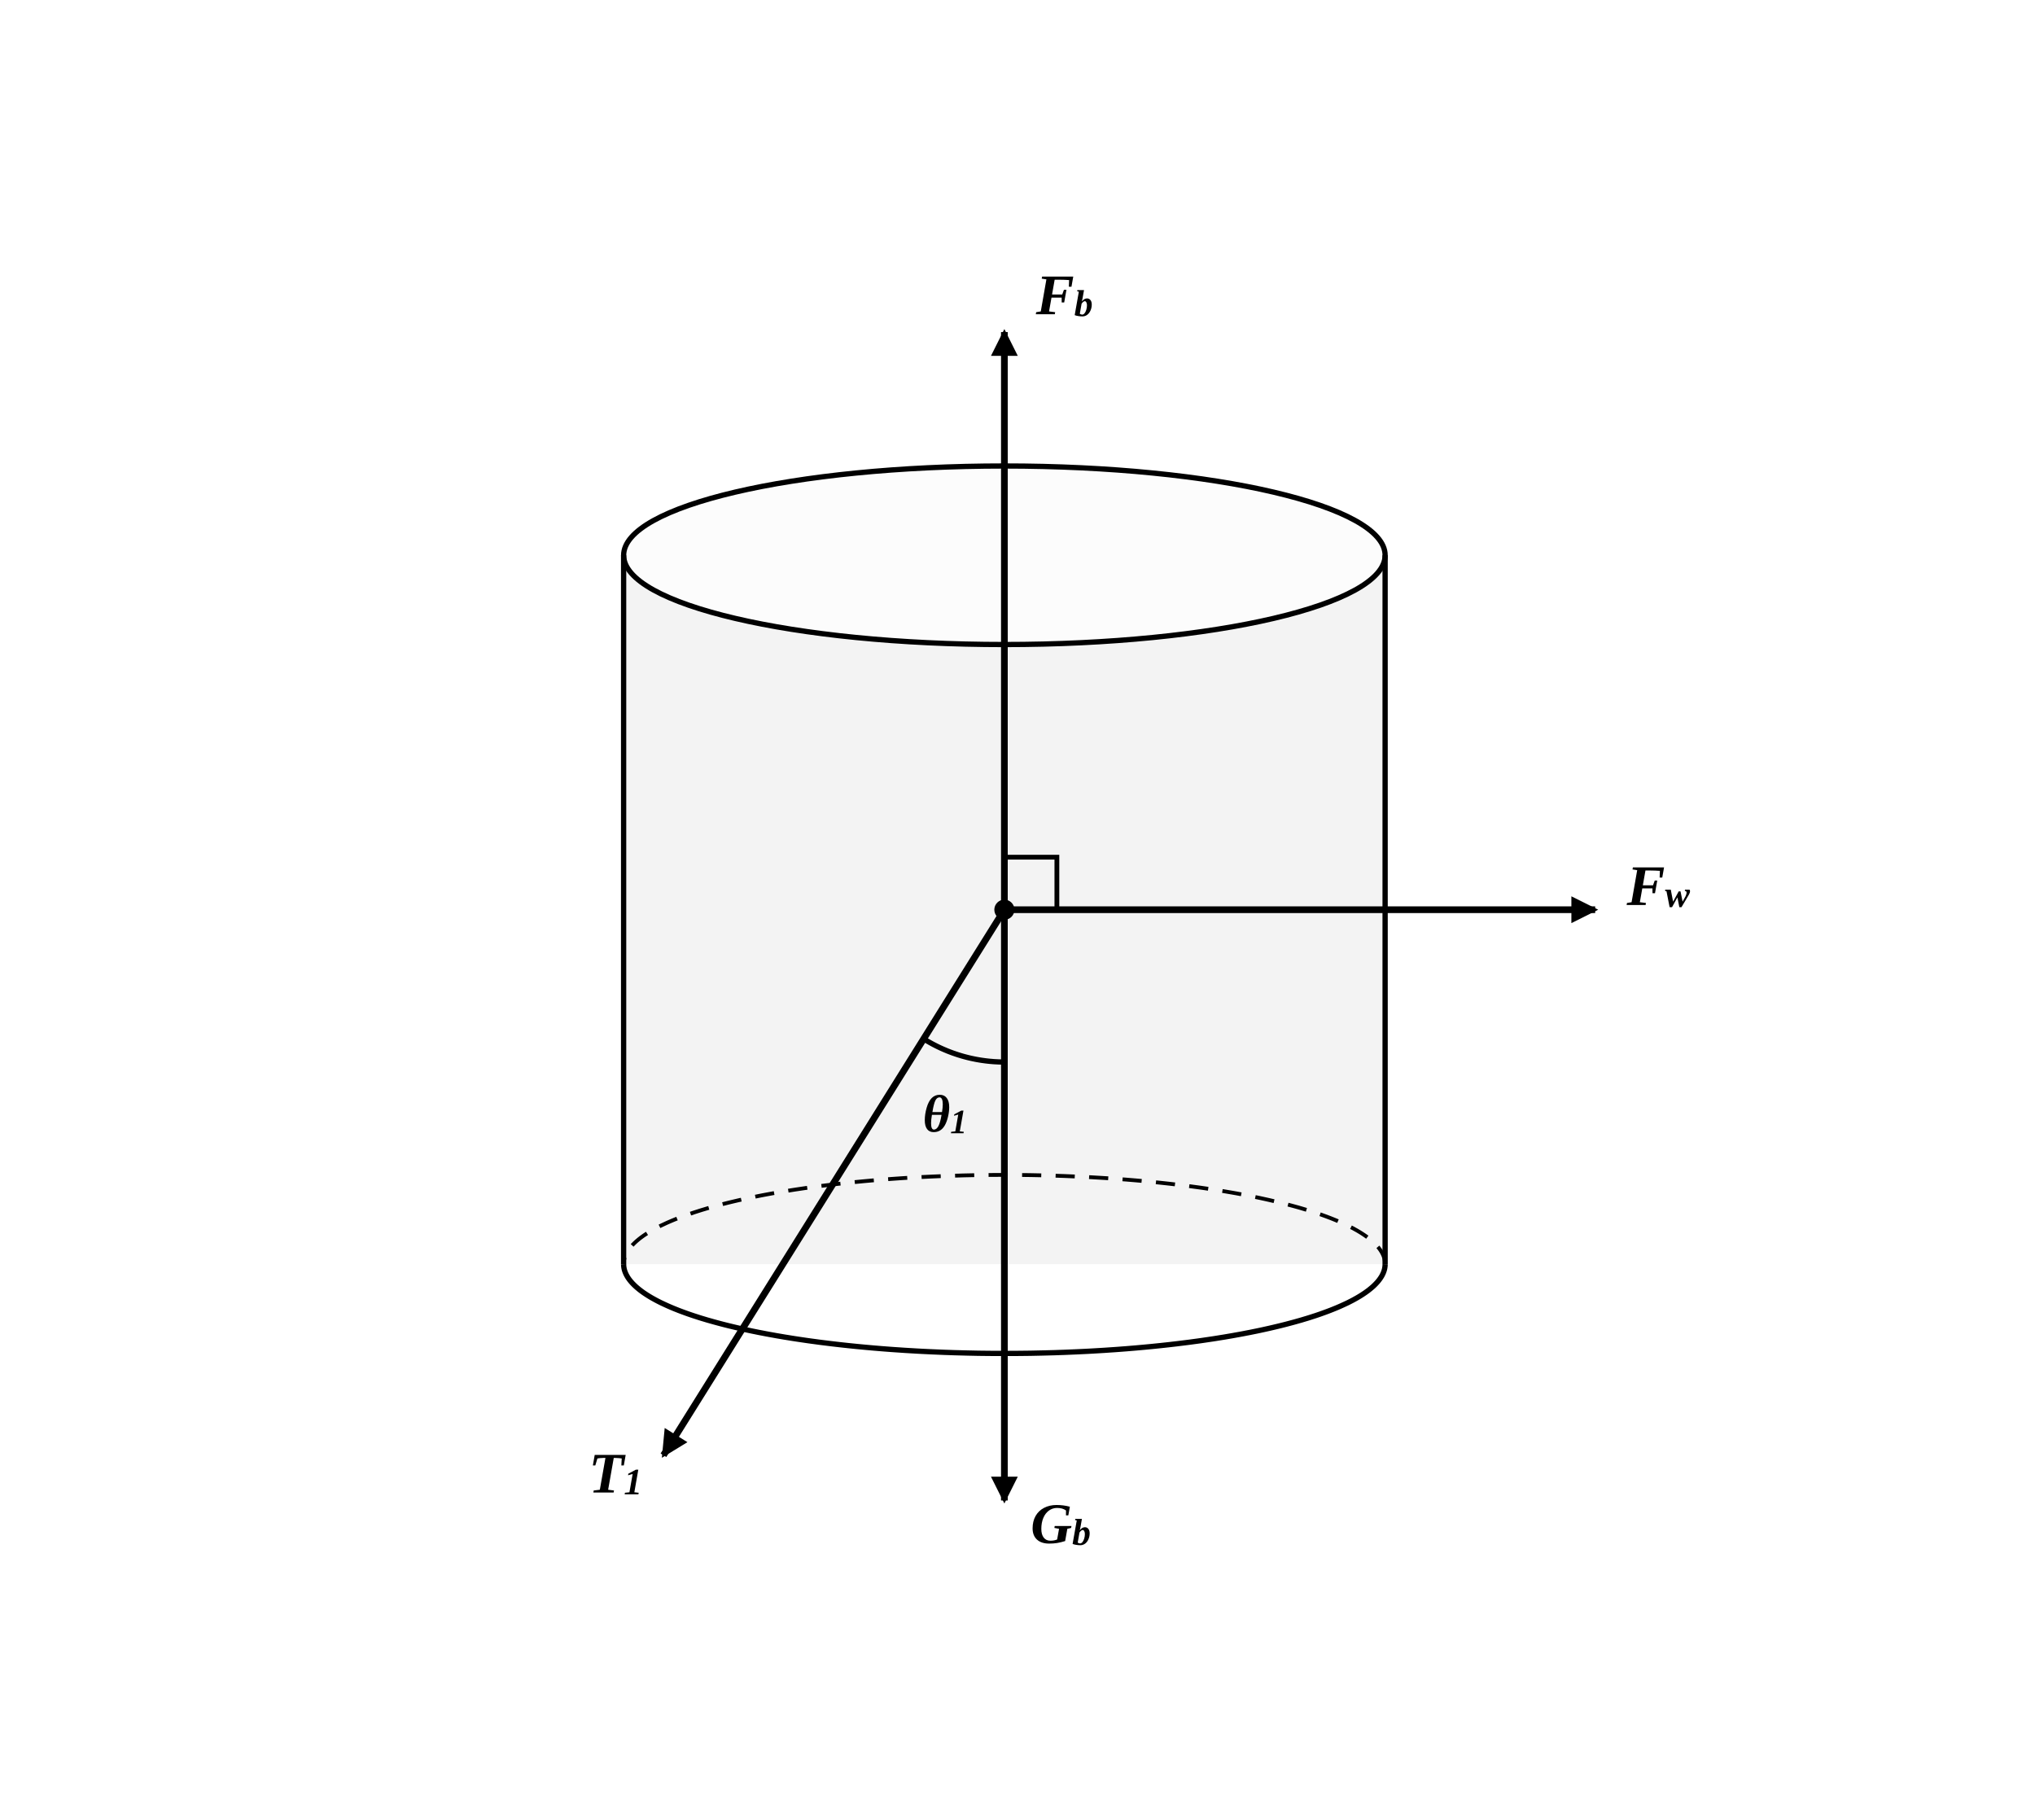
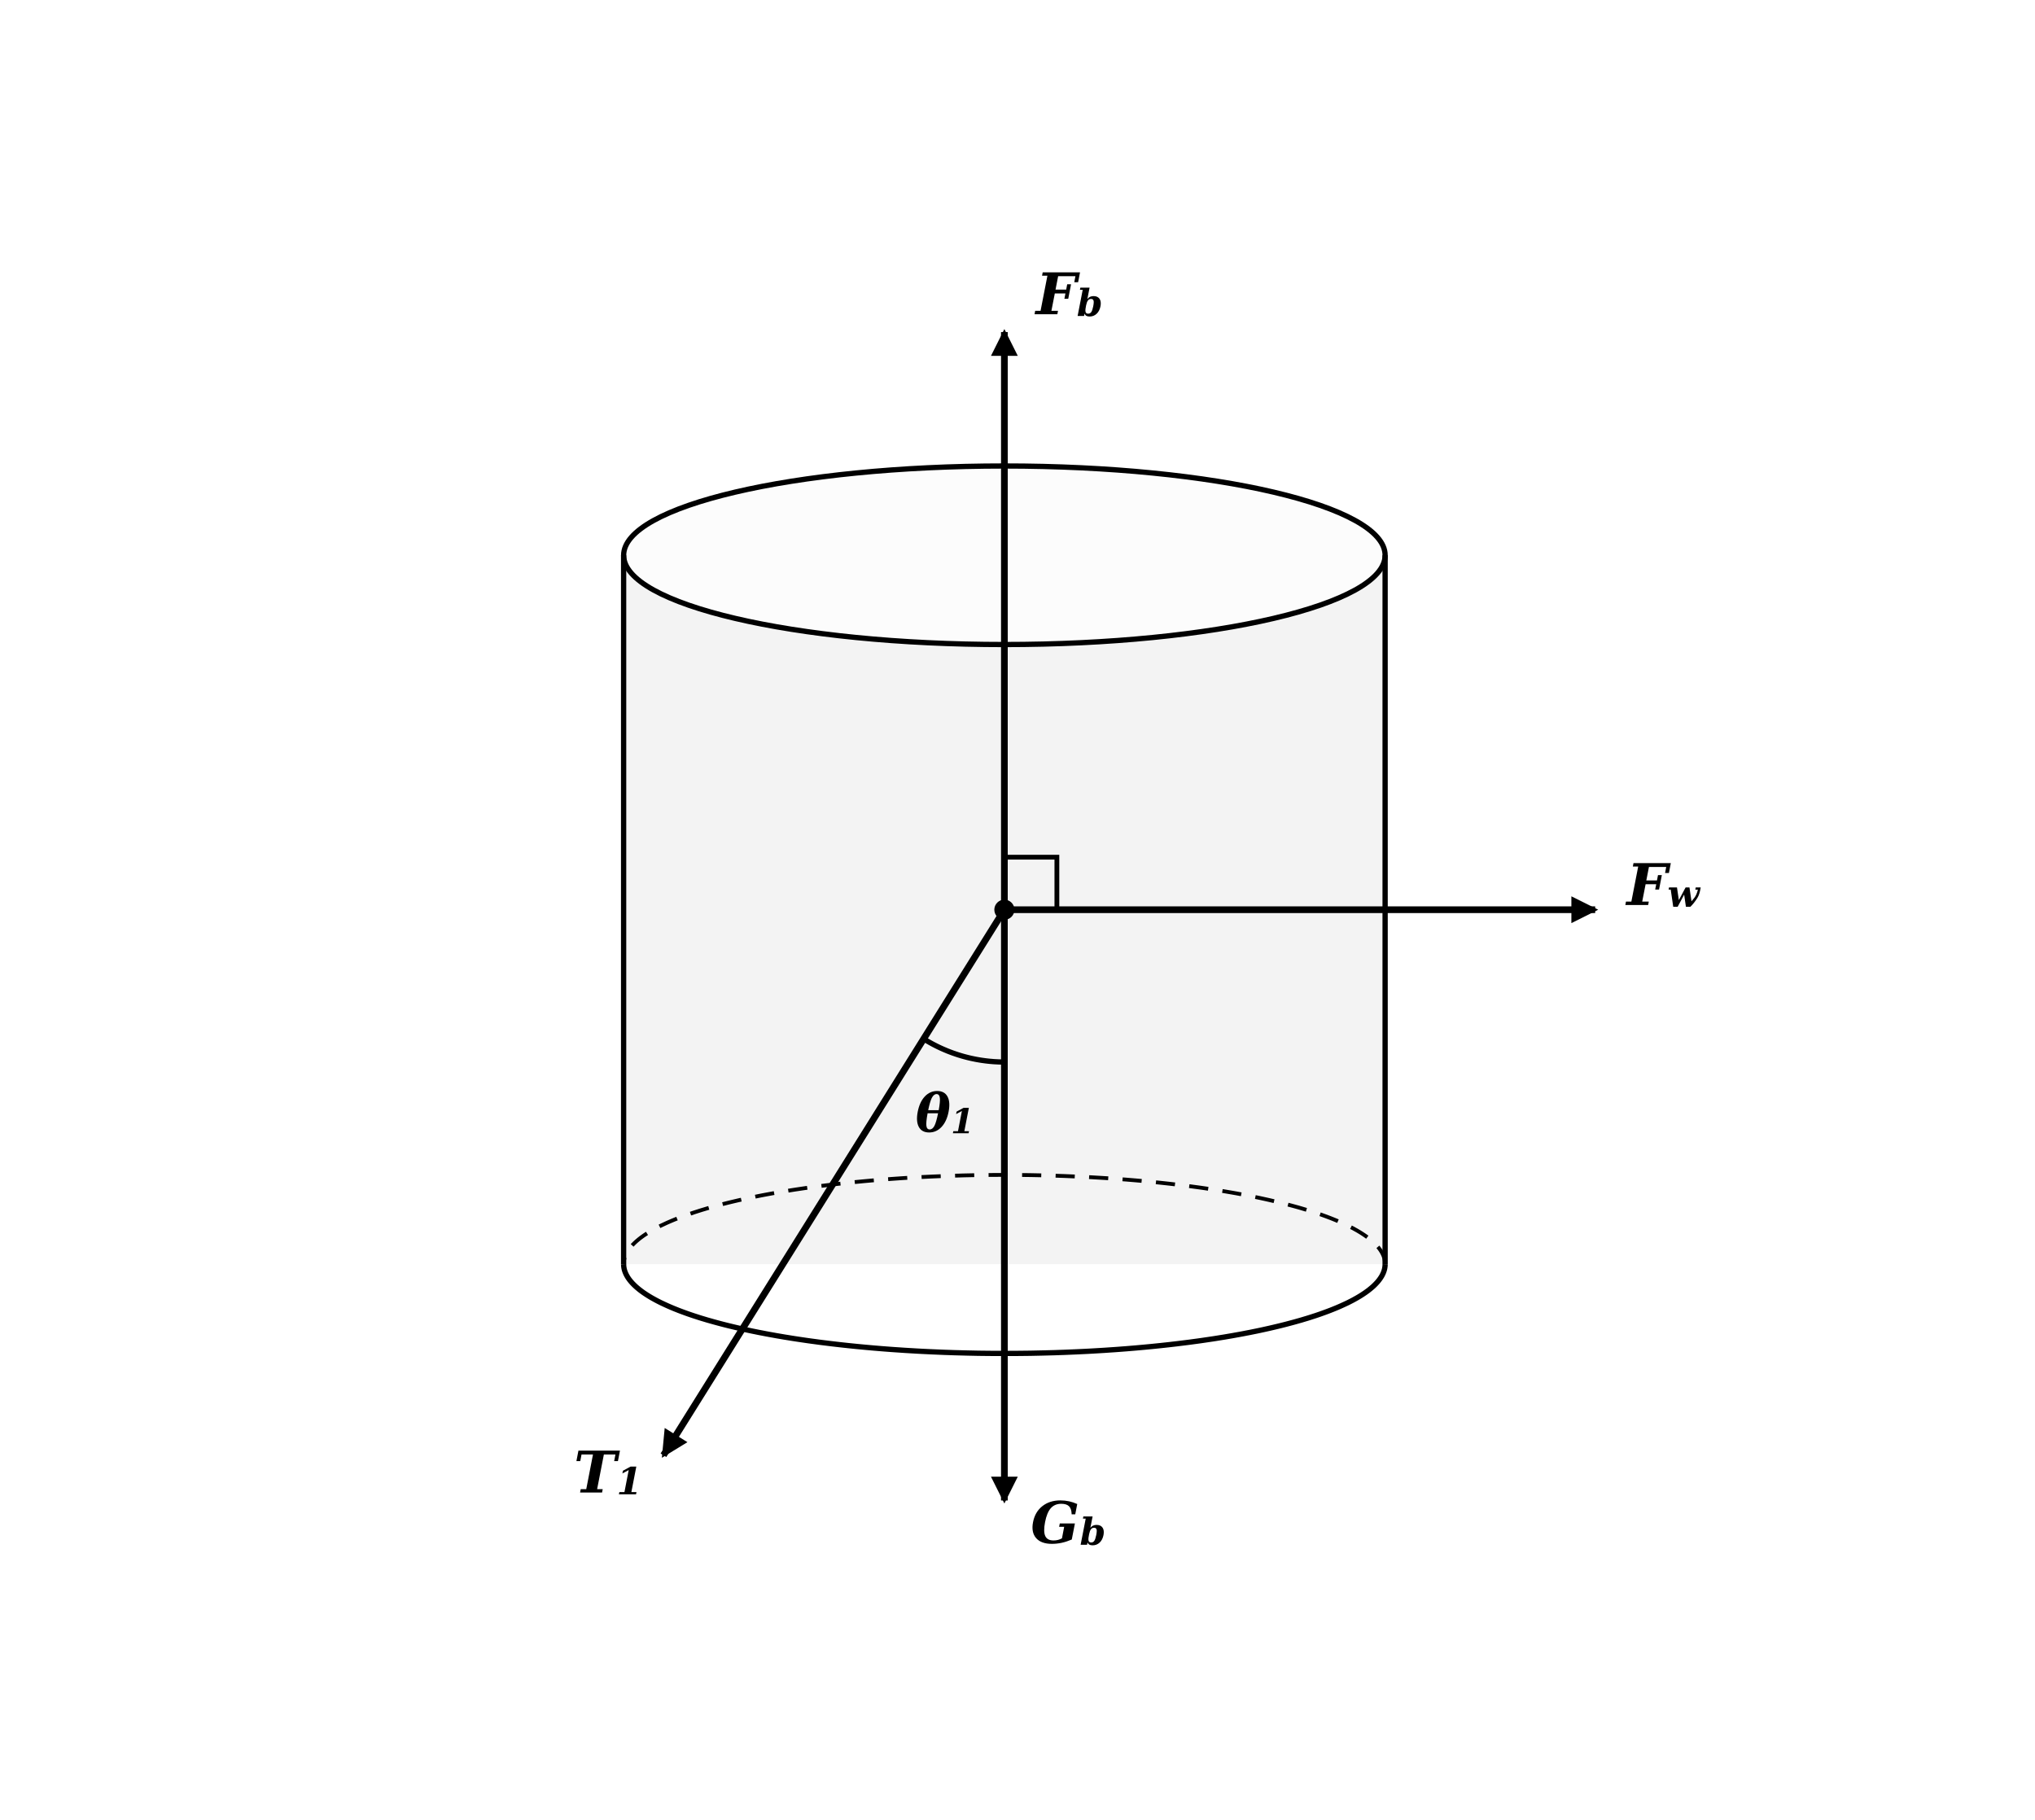
<svg xmlns="http://www.w3.org/2000/svg" width="850" height="760" viewBox="0 0 850 760">
  <defs>
    <marker id="arrowBlack" markerWidth="4" markerHeight="4" refX="3.55" refY="2" orient="auto" markerUnits="strokeWidth">
      <path d="M0,0 L4,2 L0,4 Z" fill="#000" />
    </marker>
  </defs>
-   <g font-family="Times New Roman, Times, serif" shape-rendering="geometricPrecision">
+   <g font-family="DejaVu Serif, Times, serif" shape-rendering="geometricPrecision">
    <polygon points="260.48,528.06 578.55,528.06 578.55,231.94 260.48,231.94" fill="#f2f2f2" fill-opacity="0.90" stroke="none" />
    <ellipse cx="419.52" cy="231.94" rx="159.03" ry="37.29" fill="#fcfcfc" stroke="#000" stroke-width="2.2" />
    <line x1="260.48" y1="528.06" x2="260.48" y2="231.94" stroke="#000" stroke-width="2.2" />
    <line x1="578.55" y1="528.06" x2="578.55" y2="231.94" stroke="#000" stroke-width="2.2" />
    <polyline points="260.48,528.06 260.50,528.52 260.53,528.97 260.59,529.42 260.67,529.87 260.77,530.32 260.90,530.77 261.05,531.21 261.23,531.66 261.42,532.11 261.64,532.56 261.89,533.01 262.15,533.45 262.44,533.90 262.75,534.34 263.09,534.79 263.45,535.23 263.83,535.67 264.23,536.11 264.66,536.55 265.11,536.99 265.58,537.43 266.07,537.86 266.59,538.29 267.12,538.73 267.68,539.16 268.27,539.59 268.87,540.02 269.50,540.44 270.15,540.87 270.82,541.29 271.51,541.71 272.22,542.13 272.96,542.54 273.72,542.96 274.49,543.37 275.29,543.78 276.11,544.19 276.96,544.59 277.82,544.99 278.70,545.39 279.60,545.79 280.53,546.19 281.47,546.58 282.44,546.97 283.42,547.36 284.42,547.74 285.45,548.12 286.49,548.50 287.55,548.88 288.64,549.25 289.74,549.62 290.86,549.98 292.00,550.35 293.15,550.71 294.33,551.06 295.52,551.42 296.74,551.76 297.97,552.11 299.21,552.45 300.48,552.79 301.76,553.13 303.06,553.46 304.38,553.79 305.71,554.11 307.06,554.43 308.43,554.75 309.81,555.06 311.21,555.37 312.63,555.68 314.06,555.98 315.50,556.27 316.97,556.57 318.44,556.85 319.93,557.14 321.44,557.42 322.96,557.69 324.49,557.97 326.04,558.23 327.60,558.50 329.18,558.75 330.76,559.01 332.36,559.26 333.98,559.50 335.60,559.74 337.24,559.98 338.89,560.21 340.56,560.43 342.23,560.66 343.91,560.87 345.61,561.08 347.32,561.29 349.03,561.49 350.76,561.69 352.50,561.88 354.25,562.07 356.00,562.25 357.77,562.43 359.55,562.60 361.33,562.77 363.12,562.93 364.92,563.09 366.73,563.24 368.55,563.39 370.37,563.53 372.20,563.67 374.04,563.80 375.89,563.92 377.74,564.05 379.59,564.16 381.46,564.27 383.33,564.38 385.20,564.48 387.08,564.57 388.96,564.66 390.85,564.74 392.74,564.82 394.64,564.90 396.54,564.96 398.44,565.03 400.35,565.08 402.26,565.13 404.17,565.18 406.08,565.22 408.00,565.26 409.91,565.29 411.83,565.31 413.75,565.33 415.67,565.34 417.59,565.35 419.52,565.35 421.44,565.35 423.36,565.34 425.28,565.33 427.20,565.31 429.12,565.29 431.04,565.26 432.95,565.22 434.86,565.18 436.78,565.13 438.69,565.08 440.59,565.03 442.49,564.96 444.39,564.90 446.29,564.82 448.18,564.74 450.07,564.66 451.95,564.57 453.83,564.48 455.71,564.38 457.58,564.27 459.44,564.16 461.30,564.05 463.15,563.92 464.99,563.80 466.83,563.67 468.66,563.53 470.48,563.39 472.30,563.24 474.11,563.09 475.91,562.93 477.70,562.77 479.49,562.60 481.26,562.43 483.03,562.25 484.79,562.07 486.53,561.88 488.27,561.69 490.00,561.49 491.72,561.29 493.42,561.08 495.12,560.87 496.80,560.66 498.48,560.43 500.14,560.21 501.79,559.98 503.43,559.74 505.05,559.50 506.67,559.26 508.27,559.01 509.86,558.75 511.43,558.50 512.99,558.23 514.54,557.97 516.07,557.69 517.59,557.42 519.10,557.14 520.59,556.85 522.07,556.57 523.53,556.27 524.97,555.98 526.40,555.68 527.82,555.37 529.22,555.06 530.60,554.75 531.97,554.43 533.32,554.11 534.65,553.79 535.97,553.46 537.27,553.13 538.55,552.79 539.82,552.45 541.07,552.11 542.30,551.76 543.51,551.42 544.70,551.06 545.88,550.71 547.04,550.35 548.18,549.98 549.30,549.62 550.40,549.25 551.48,548.88 552.54,548.50 553.59,548.12 554.61,547.74 555.61,547.36 556.60,546.97 557.56,546.58 558.51,546.19 559.43,545.79 560.33,545.39 561.21,544.99 562.08,544.59 562.92,544.19 563.74,543.78 564.54,543.37 565.32,542.96 566.07,542.54 566.81,542.13 567.52,541.71 568.21,541.29 568.88,540.87 569.53,540.44 570.16,540.02 570.76,539.59 571.35,539.16 571.91,538.73 572.45,538.29 572.96,537.86 573.46,537.43 573.93,536.99 574.38,536.55 574.80,536.11 575.21,535.67 575.59,535.23 575.94,534.79 576.28,534.34 576.59,533.90 576.88,533.45 577.15,533.01 577.39,532.56 577.61,532.11 577.81,531.66 577.98,531.21 578.13,530.77 578.26,530.32 578.36,529.87 578.44,529.42 578.50,528.97 578.54,528.52 578.55,528.06" fill="none" stroke="#000" stroke-width="2.2" />
    <polyline points="578.55,528.06 578.54,527.61 578.50,527.16 578.44,526.71 578.36,526.26 578.26,525.81 578.13,525.36 577.98,524.91 577.81,524.47 577.61,524.02 577.39,523.57 577.15,523.12 576.88,522.68 576.59,522.23 576.28,521.79 575.94,521.34 575.59,520.90 575.21,520.46 574.80,520.02 574.38,519.58 573.93,519.14 573.46,518.70 572.96,518.27 572.45,517.83 571.91,517.40 571.35,516.97 570.76,516.54 570.16,516.11 569.53,515.69 568.88,515.26 568.21,514.84 567.52,514.42 566.81,514.00 566.07,513.59 565.32,513.17 564.54,512.76 563.74,512.35 562.92,511.94 562.08,511.54 561.21,511.14 560.33,510.73 559.43,510.34 558.51,509.94 557.56,509.55 556.60,509.16 555.61,508.77 554.61,508.39 553.59,508.01 552.54,507.63 551.48,507.25 550.40,506.88 549.30,506.51 548.18,506.15 547.04,505.78 545.88,505.42 544.70,505.07 543.51,504.71 542.30,504.36 541.07,504.02 539.82,503.68 538.55,503.34 537.27,503.00 535.97,502.67 534.65,502.34 533.32,502.02 531.97,501.70 530.60,501.38 529.22,501.07 527.82,500.76 526.40,500.45 524.97,500.15 523.53,499.86 522.07,499.56 520.59,499.27 519.10,498.99 517.59,498.71 516.07,498.43 514.54,498.16 512.99,497.90 511.43,497.63 509.86,497.38 508.27,497.12 506.67,496.87 505.05,496.63 503.43,496.39 501.79,496.15 500.14,495.92 498.48,495.70 496.80,495.47 495.12,495.26 493.42,495.05 491.72,494.84 490.00,494.64 488.27,494.44 486.53,494.25 484.79,494.06 483.03,493.88 481.26,493.70 479.49,493.53 477.70,493.36 475.91,493.20 474.11,493.04 472.30,492.89 470.48,492.74 468.66,492.60 466.83,492.46 464.99,492.33 463.15,492.20 461.30,492.08 459.44,491.97 457.58,491.86 455.71,491.75 453.83,491.65 451.95,491.56 450.07,491.47 448.18,491.39 446.29,491.31 444.39,491.23 442.49,491.17 440.59,491.10 438.69,491.05 436.78,490.99 434.86,490.95 432.95,490.91 431.04,490.87 429.12,490.84 427.20,490.82 425.28,490.80 423.36,490.79 421.44,490.78 419.52,490.77 417.59,490.78 415.67,490.79 413.75,490.80 411.83,490.82 409.91,490.84 408.00,490.87 406.08,490.91 404.17,490.95 402.26,490.99 400.35,491.05 398.44,491.10 396.54,491.17 394.64,491.23 392.74,491.31 390.85,491.39 388.96,491.47 387.08,491.56 385.20,491.65 383.33,491.75 381.46,491.86 379.59,491.97 377.74,492.08 375.89,492.20 374.04,492.33 372.20,492.46 370.37,492.60 368.55,492.74 366.73,492.89 364.92,493.04 363.12,493.20 361.33,493.36 359.55,493.53 357.77,493.70 356.00,493.88 354.25,494.06 352.50,494.25 350.76,494.44 349.03,494.64 347.32,494.84 345.61,495.05 343.91,495.26 342.23,495.47 340.56,495.70 338.89,495.92 337.24,496.15 335.60,496.39 333.98,496.63 332.36,496.87 330.76,497.12 329.18,497.38 327.60,497.63 326.04,497.90 324.49,498.16 322.96,498.43 321.44,498.71 319.93,498.99 318.44,499.27 316.97,499.56 315.50,499.86 314.06,500.15 312.63,500.45 311.21,500.76 309.81,501.07 308.43,501.38 307.06,501.70 305.71,502.02 304.38,502.34 303.06,502.67 301.76,503.00 300.48,503.34 299.21,503.68 297.97,504.02 296.74,504.36 295.52,504.71 294.33,505.07 293.15,505.42 292.00,505.78 290.86,506.15 289.74,506.51 288.64,506.88 287.55,507.25 286.49,507.63 285.45,508.01 284.42,508.39 283.42,508.77 282.44,509.16 281.47,509.55 280.53,509.94 279.60,510.34 278.70,510.73 277.82,511.14 276.96,511.54 276.11,511.94 275.29,512.35 274.49,512.76 273.72,513.17 272.96,513.59 272.22,514.00 271.51,514.42 270.82,514.84 270.15,515.26 269.50,515.69 268.87,516.11 268.27,516.54 267.68,516.97 267.12,517.40 266.59,517.83 266.07,518.27 265.58,518.70 265.11,519.14 264.66,519.58 264.23,520.02 263.83,520.46 263.45,520.90 263.09,521.34 262.75,521.79 262.44,522.23 262.15,522.68 261.89,523.12 261.64,523.57 261.42,524.02 261.23,524.47 261.05,524.91 260.90,525.36 260.77,525.81 260.67,526.26 260.59,526.71 260.53,527.16 260.50,527.61 260.48,528.06" fill="none" stroke="#000" stroke-width="1.6" stroke-dasharray="8 6" />
    <line x1="419.52" y1="380.00" x2="419.52" y2="138.71" stroke="#000" stroke-width="2.8" marker-end="url(#arrowBlack)" />
    <line x1="419.52" y1="380.00" x2="666.29" y2="380.00" stroke="#000" stroke-width="2.8" marker-end="url(#arrowBlack)" />
    <line x1="419.52" y1="380.00" x2="419.52" y2="626.77" stroke="#000" stroke-width="2.8" marker-end="url(#arrowBlack)" />
    <line x1="419.52" y1="380.00" x2="277.12" y2="607.88" stroke="#000" stroke-width="2.8" marker-end="url(#arrowBlack)" />
    <circle cx="419.52" cy="380.00" r="4.2" fill="#000" />
    <polyline points="419.52,443.61 419.22,443.61 418.92,443.61 418.63,443.61 418.33,443.60 418.04,443.60 417.74,443.59 417.44,443.58 417.15,443.57 416.85,443.56 416.56,443.54 416.26,443.53 415.97,443.51 415.67,443.50 415.37,443.48 415.08,443.46 414.78,443.44 414.49,443.41 414.19,443.39 413.90,443.36 413.60,443.34 413.31,443.31 413.01,443.28 412.72,443.25 412.43,443.22 412.13,443.18 411.84,443.15 411.54,443.11 411.25,443.07 410.96,443.03 410.66,442.99 410.37,442.95 410.08,442.91 409.78,442.86 409.49,442.82 409.20,442.77 408.91,442.72 408.62,442.67 408.32,442.62 408.03,442.57 407.74,442.51 407.45,442.46 407.16,442.40 406.87,442.34 406.58,442.28 406.29,442.22 406.00,442.16 405.71,442.10 405.42,442.03 405.13,441.97 404.85,441.90 404.56,441.83 404.27,441.76 403.98,441.69 403.70,441.61 403.41,441.54 403.12,441.46 402.84,441.39 402.55,441.31 402.27,441.23 401.98,441.15 401.70,441.07 401.41,440.98 401.13,440.90 400.85,440.81 400.56,440.72 400.28,440.64 400.00,440.55 399.72,440.45 399.44,440.36 399.16,440.27 398.88,440.17 398.60,440.07 398.32,439.98 398.04,439.88 397.76,439.78 397.48,439.67 397.20,439.57 396.93,439.47 396.65,439.36 396.37,439.25 396.10,439.15 395.82,439.04 395.55,438.93 395.28,438.81 395.00,438.70 394.73,438.58 394.46,438.47 394.18,438.35 393.91,438.23 393.64,438.11 393.37,437.99 393.10,437.87 392.83,437.75 392.57,437.62 392.30,437.50 392.03,437.37 391.76,437.24 391.50,437.11 391.23,436.98 390.97,436.85 390.70,436.71 390.44,436.58 390.18,436.44 389.91,436.31 389.65,436.17 389.39,436.03 389.13,435.89 388.87,435.74 388.61,435.60 388.35,435.46 388.10,435.31 387.84,435.16 387.58,435.02 387.33,434.87 387.07,434.72 386.82,434.56 386.56,434.41 386.31,434.26 386.06,434.10 385.81,433.95" fill="none" stroke="#000" stroke-width="2.2" />
    <polyline points="419.52,358.06 441.45,358.06 441.45,380.00" fill="none" stroke="#000" stroke-width="2.0" />
-     <text x="432.68" y="124.45" font-family="Times New Roman, Times, serif" font-size="24px" font-weight="bold" font-style="italic" fill="#000" text-anchor="start" dominant-baseline="middle">F<tspan font-size="15.6px" baseline-shift="sub">b</tspan>
+     <text x="432.68" y="124.45" font-family="DejaVu Serif, Times, serif" font-size="24px" font-weight="bold" font-style="italic" fill="#000" text-anchor="start" dominant-baseline="middle">F<tspan font-size="15.6px" baseline-shift="sub">b</tspan>
    </text>
-     <text x="679.45" y="371.23" font-family="Times New Roman, Times, serif" font-size="24px" font-weight="bold" font-style="italic" fill="#000" text-anchor="start" dominant-baseline="middle">F<tspan font-size="15.6px" baseline-shift="sub">w</tspan>
+     <text x="679.45" y="371.23" font-family="DejaVu Serif, Times, serif" font-size="24px" font-weight="bold" font-style="italic" fill="#000" text-anchor="start" dominant-baseline="middle">F<tspan font-size="15.6px" baseline-shift="sub">w</tspan>
    </text>
-     <text x="430.48" y="637.74" font-family="Times New Roman, Times, serif" font-size="24px" font-weight="bold" font-style="italic" fill="#000" text-anchor="start" dominant-baseline="middle">G<tspan font-size="15.6px" baseline-shift="sub">b</tspan>
+     <text x="430.48" y="637.74" font-family="DejaVu Serif, Times, serif" font-size="24px" font-weight="bold" font-style="italic" fill="#000" text-anchor="start" dominant-baseline="middle">G<tspan font-size="15.6px" baseline-shift="sub">b</tspan>
    </text>
-     <text x="268.35" y="616.65" font-family="Times New Roman, Times, serif" font-size="24px" font-weight="bold" font-style="italic" fill="#000" text-anchor="end" dominant-baseline="middle">T<tspan font-size="15.6px" baseline-shift="sub">1</tspan>
+     <text x="268.35" y="616.65" font-family="DejaVu Serif, Times, serif" font-size="24px" font-weight="bold" font-style="italic" fill="#000" text-anchor="end" dominant-baseline="middle">T<tspan font-size="15.6px" baseline-shift="sub">1</tspan>
    </text>
-     <text x="394.73" y="466.45" font-family="Times New Roman, Times, serif" font-size="22px" font-weight="bold" font-style="italic" fill="#000" text-anchor="middle" dominant-baseline="middle">θ<tspan font-size="14.3px" baseline-shift="sub">1</tspan>
+     <text x="394.73" y="466.45" font-family="DejaVu Serif, Times, serif" font-size="22px" font-weight="bold" font-style="italic" fill="#000" text-anchor="middle" dominant-baseline="middle">θ<tspan font-size="14.3px" baseline-shift="sub">1</tspan>
    </text>
  </g>
</svg>
